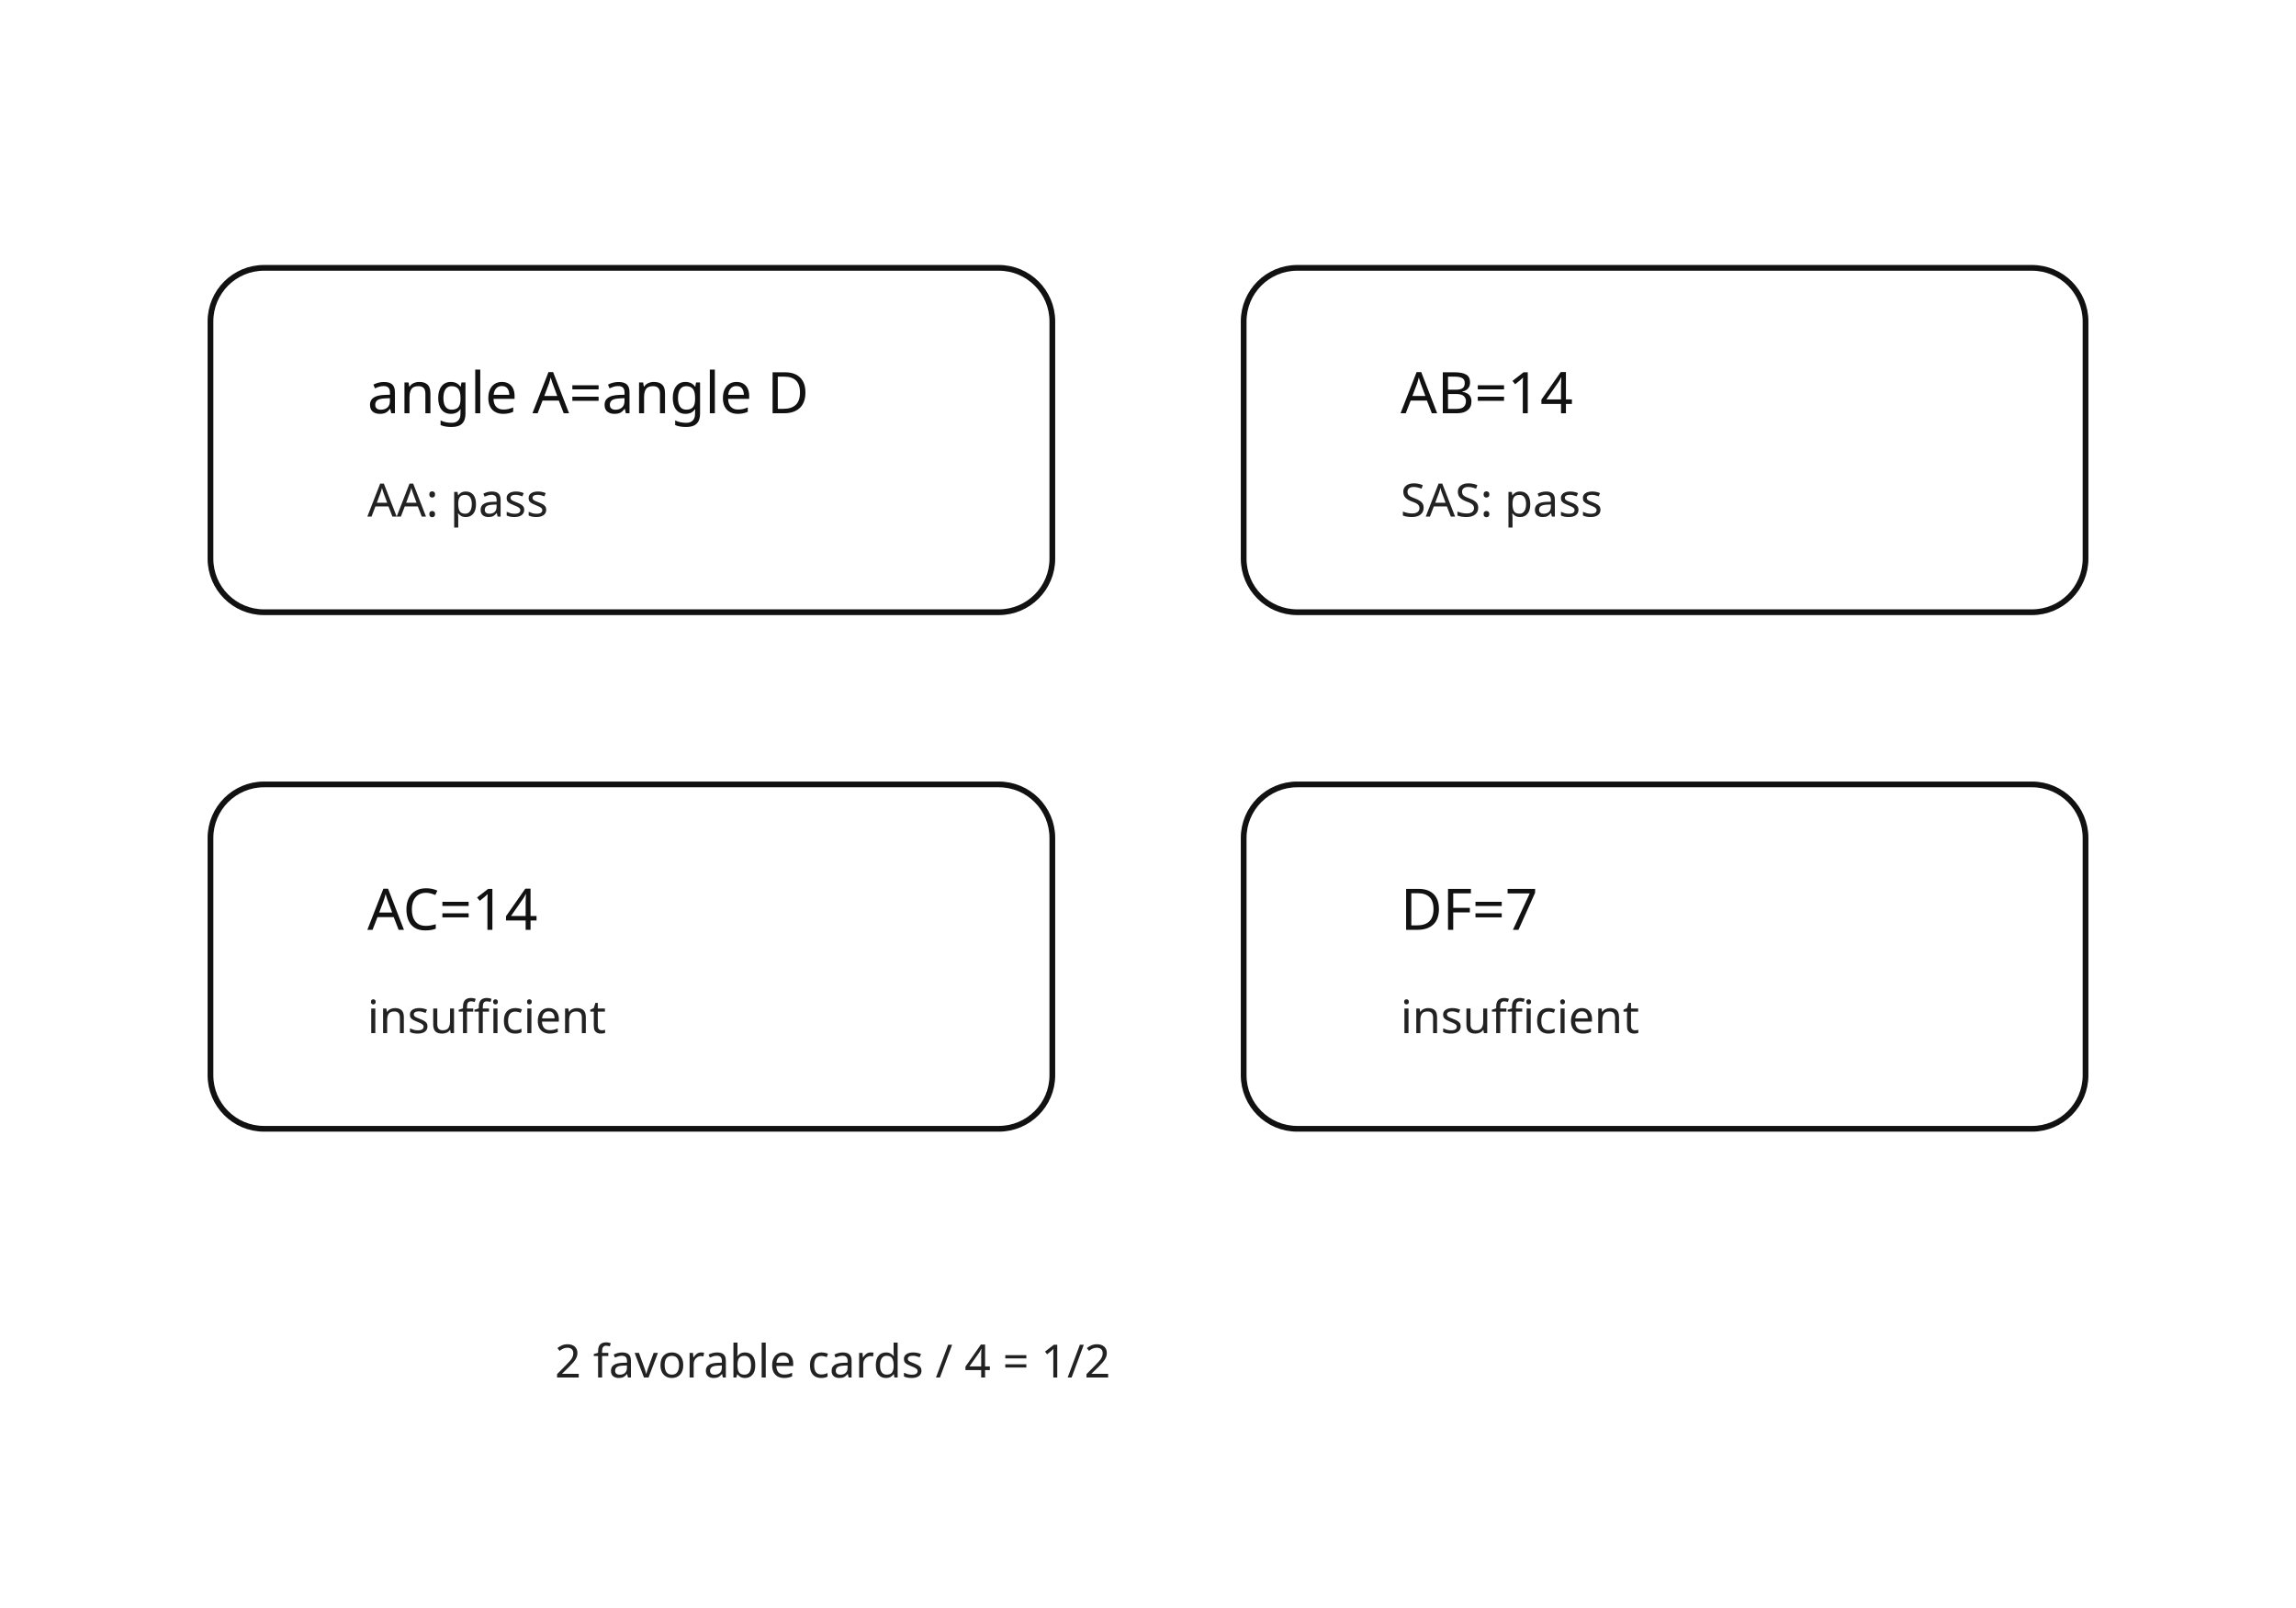
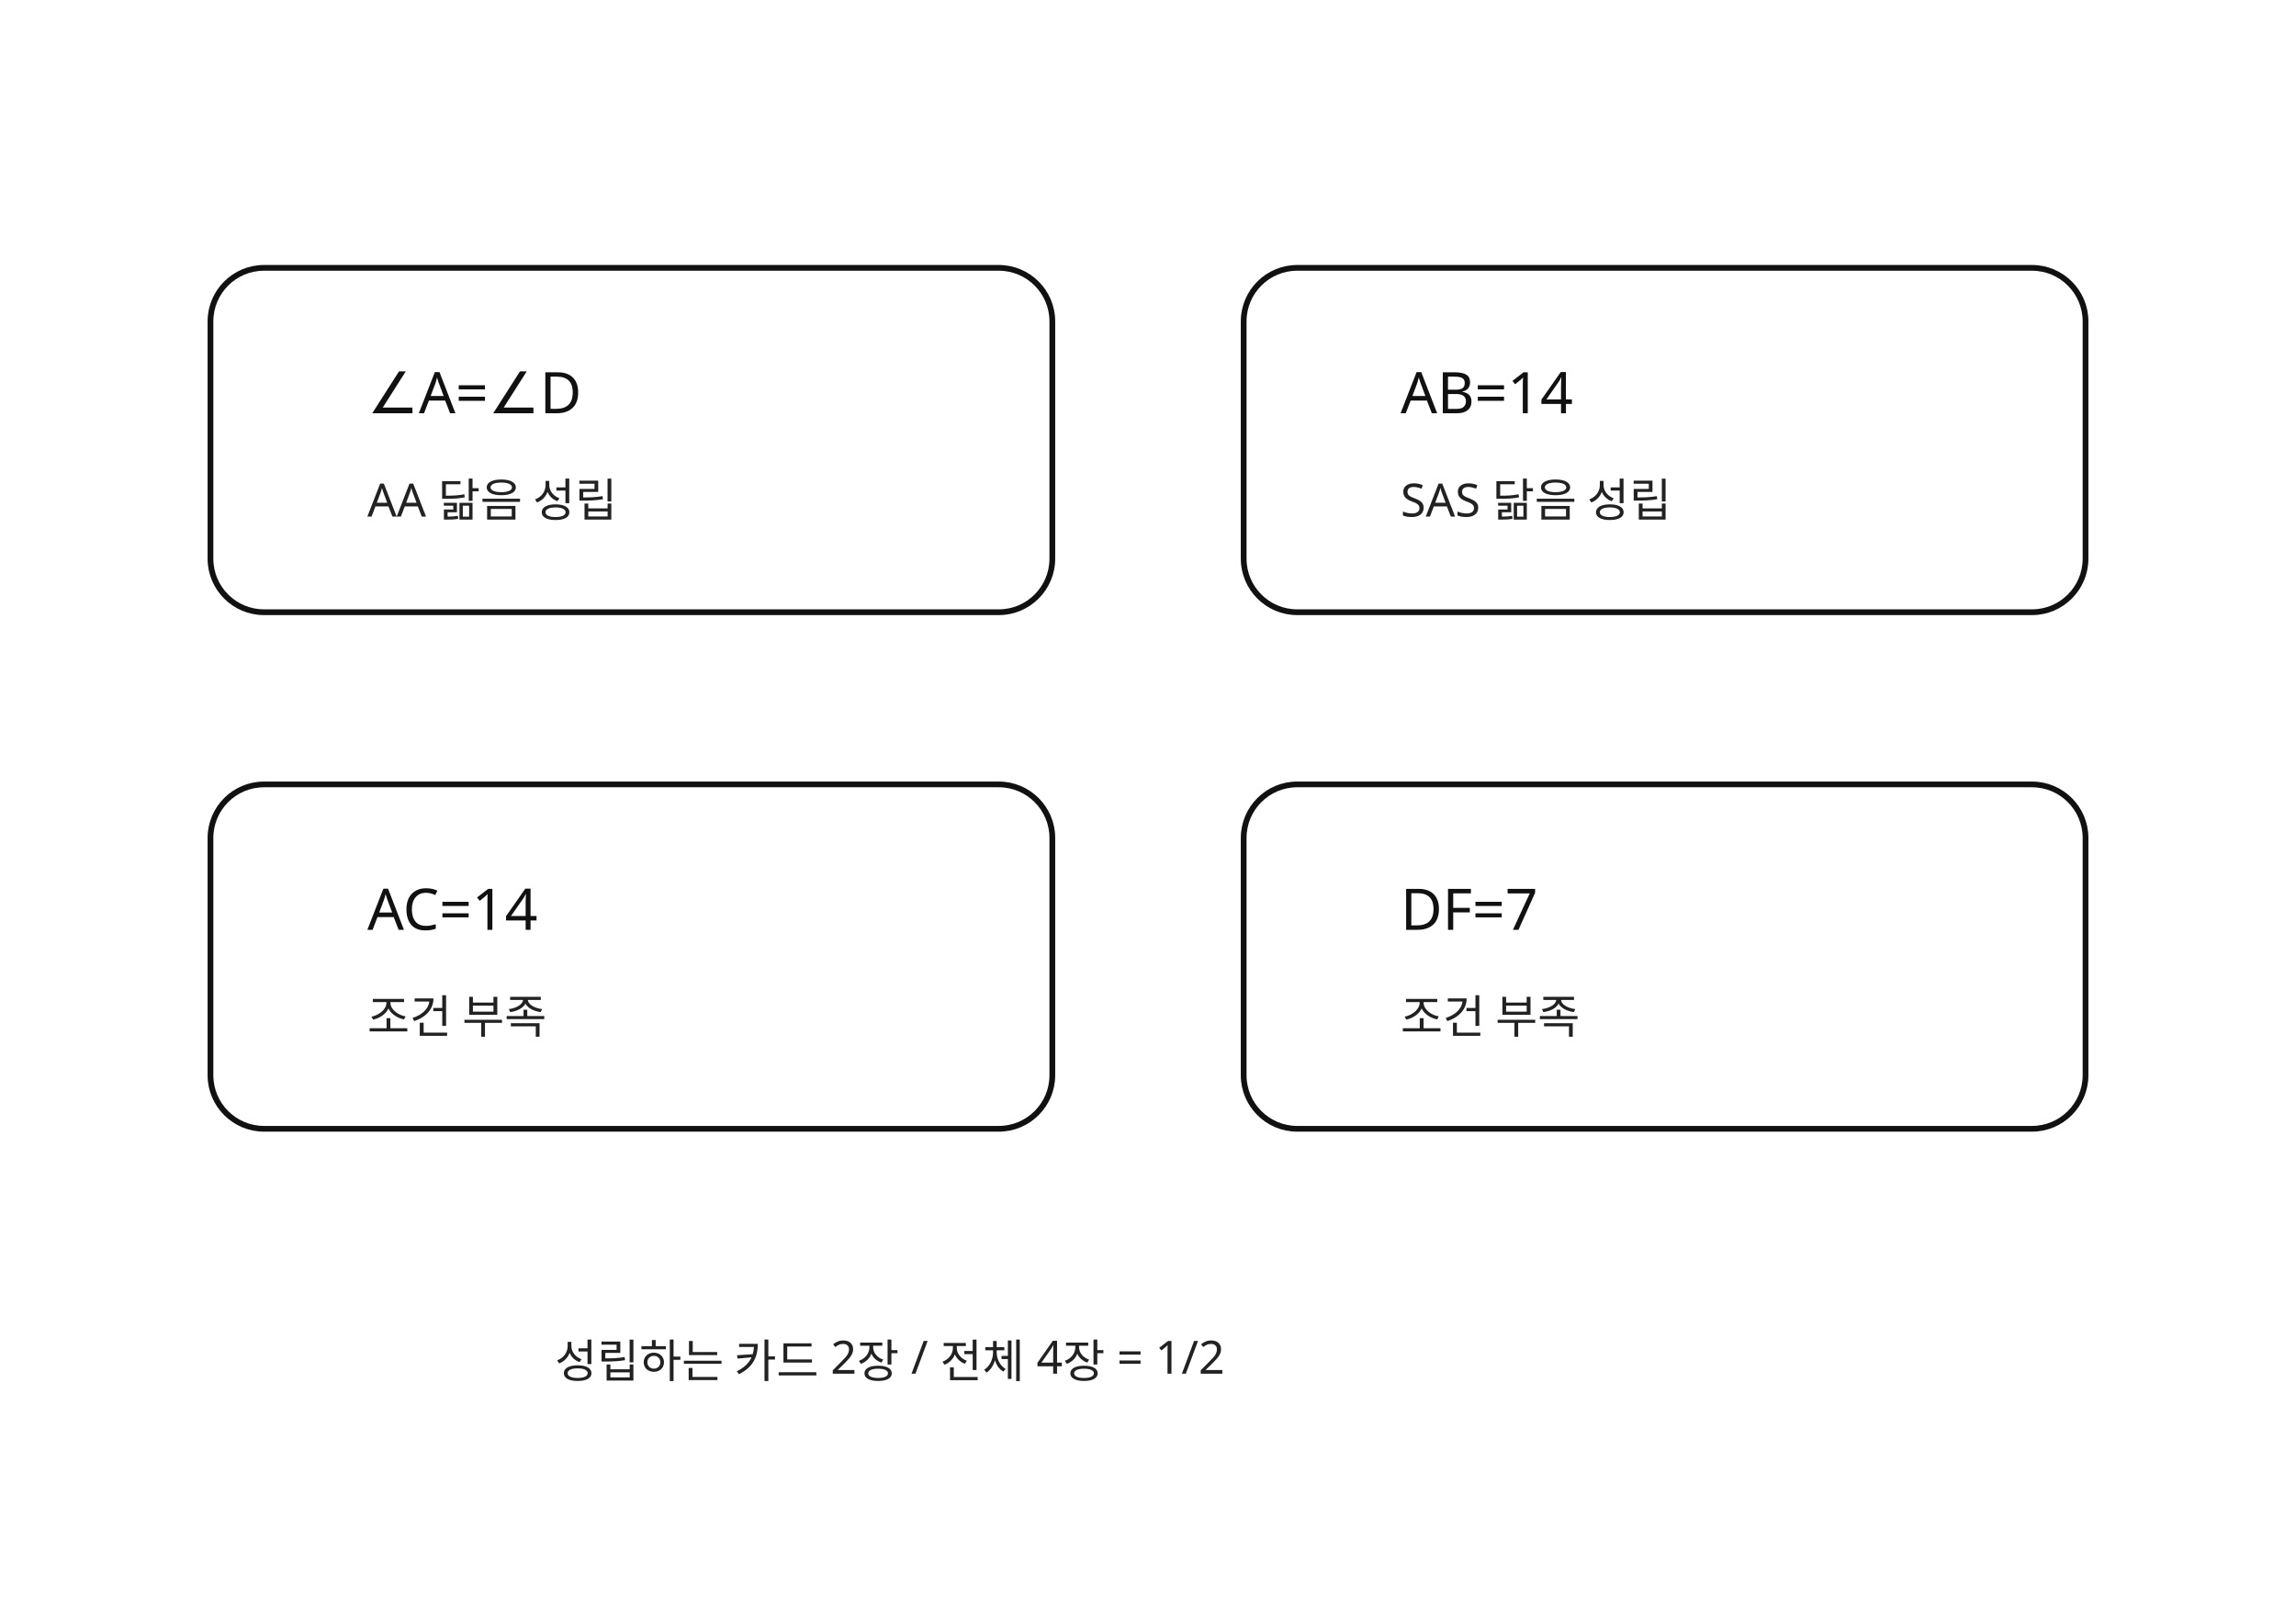
<svg xmlns="http://www.w3.org/2000/svg" viewBox="0 0 600 420" role="img" aria-label="왕운중 17번 풀이 카드 판정">
  <style>.b{fill:none;stroke:#111;stroke-width:1.5}.t{font:15px system-ui,sans-serif;fill:#111}.n{font:12px system-ui,sans-serif;fill:#222}</style>
  <rect class="b" x="55" y="70" width="220" height="90" rx="14" />
  <rect class="b" x="325" y="70" width="220" height="90" rx="14" />
  <rect class="b" x="55" y="205" width="220" height="90" rx="14" />
  <rect class="b" x="325" y="205" width="220" height="90" rx="14" />
-   <text class="t" x="96" y="108">angle A=angle D</text>
-   <text class="n" x="96" y="135">AA: pass</text>
+   <text class="t" x="96" y="108">∠A=∠D</text>
+   <text class="n" x="96" y="135">AA 닮음 성립</text>
  <text class="t" x="366" y="108">AB=14</text>
-   <text class="n" x="366" y="135">SAS: pass</text>
+   <text class="n" x="366" y="135">SAS 닮음 성립</text>
  <text class="t" x="96" y="243">AC=14</text>
-   <text class="n" x="96" y="270">insufficient</text>
+   <text class="n" x="96" y="270">조건 부족</text>
  <text class="t" x="366" y="243">DF=7</text>
-   <text class="n" x="366" y="270">insufficient</text>
-   <text class="n" x="145" y="360">2 favorable cards / 4 = 1/2</text>
+   <text class="n" x="366" y="270">조건 부족</text>
+   <text class="n" x="145" y="360">성립하는 카드 2장 / 전체 4장 = 1/2</text>
</svg>
